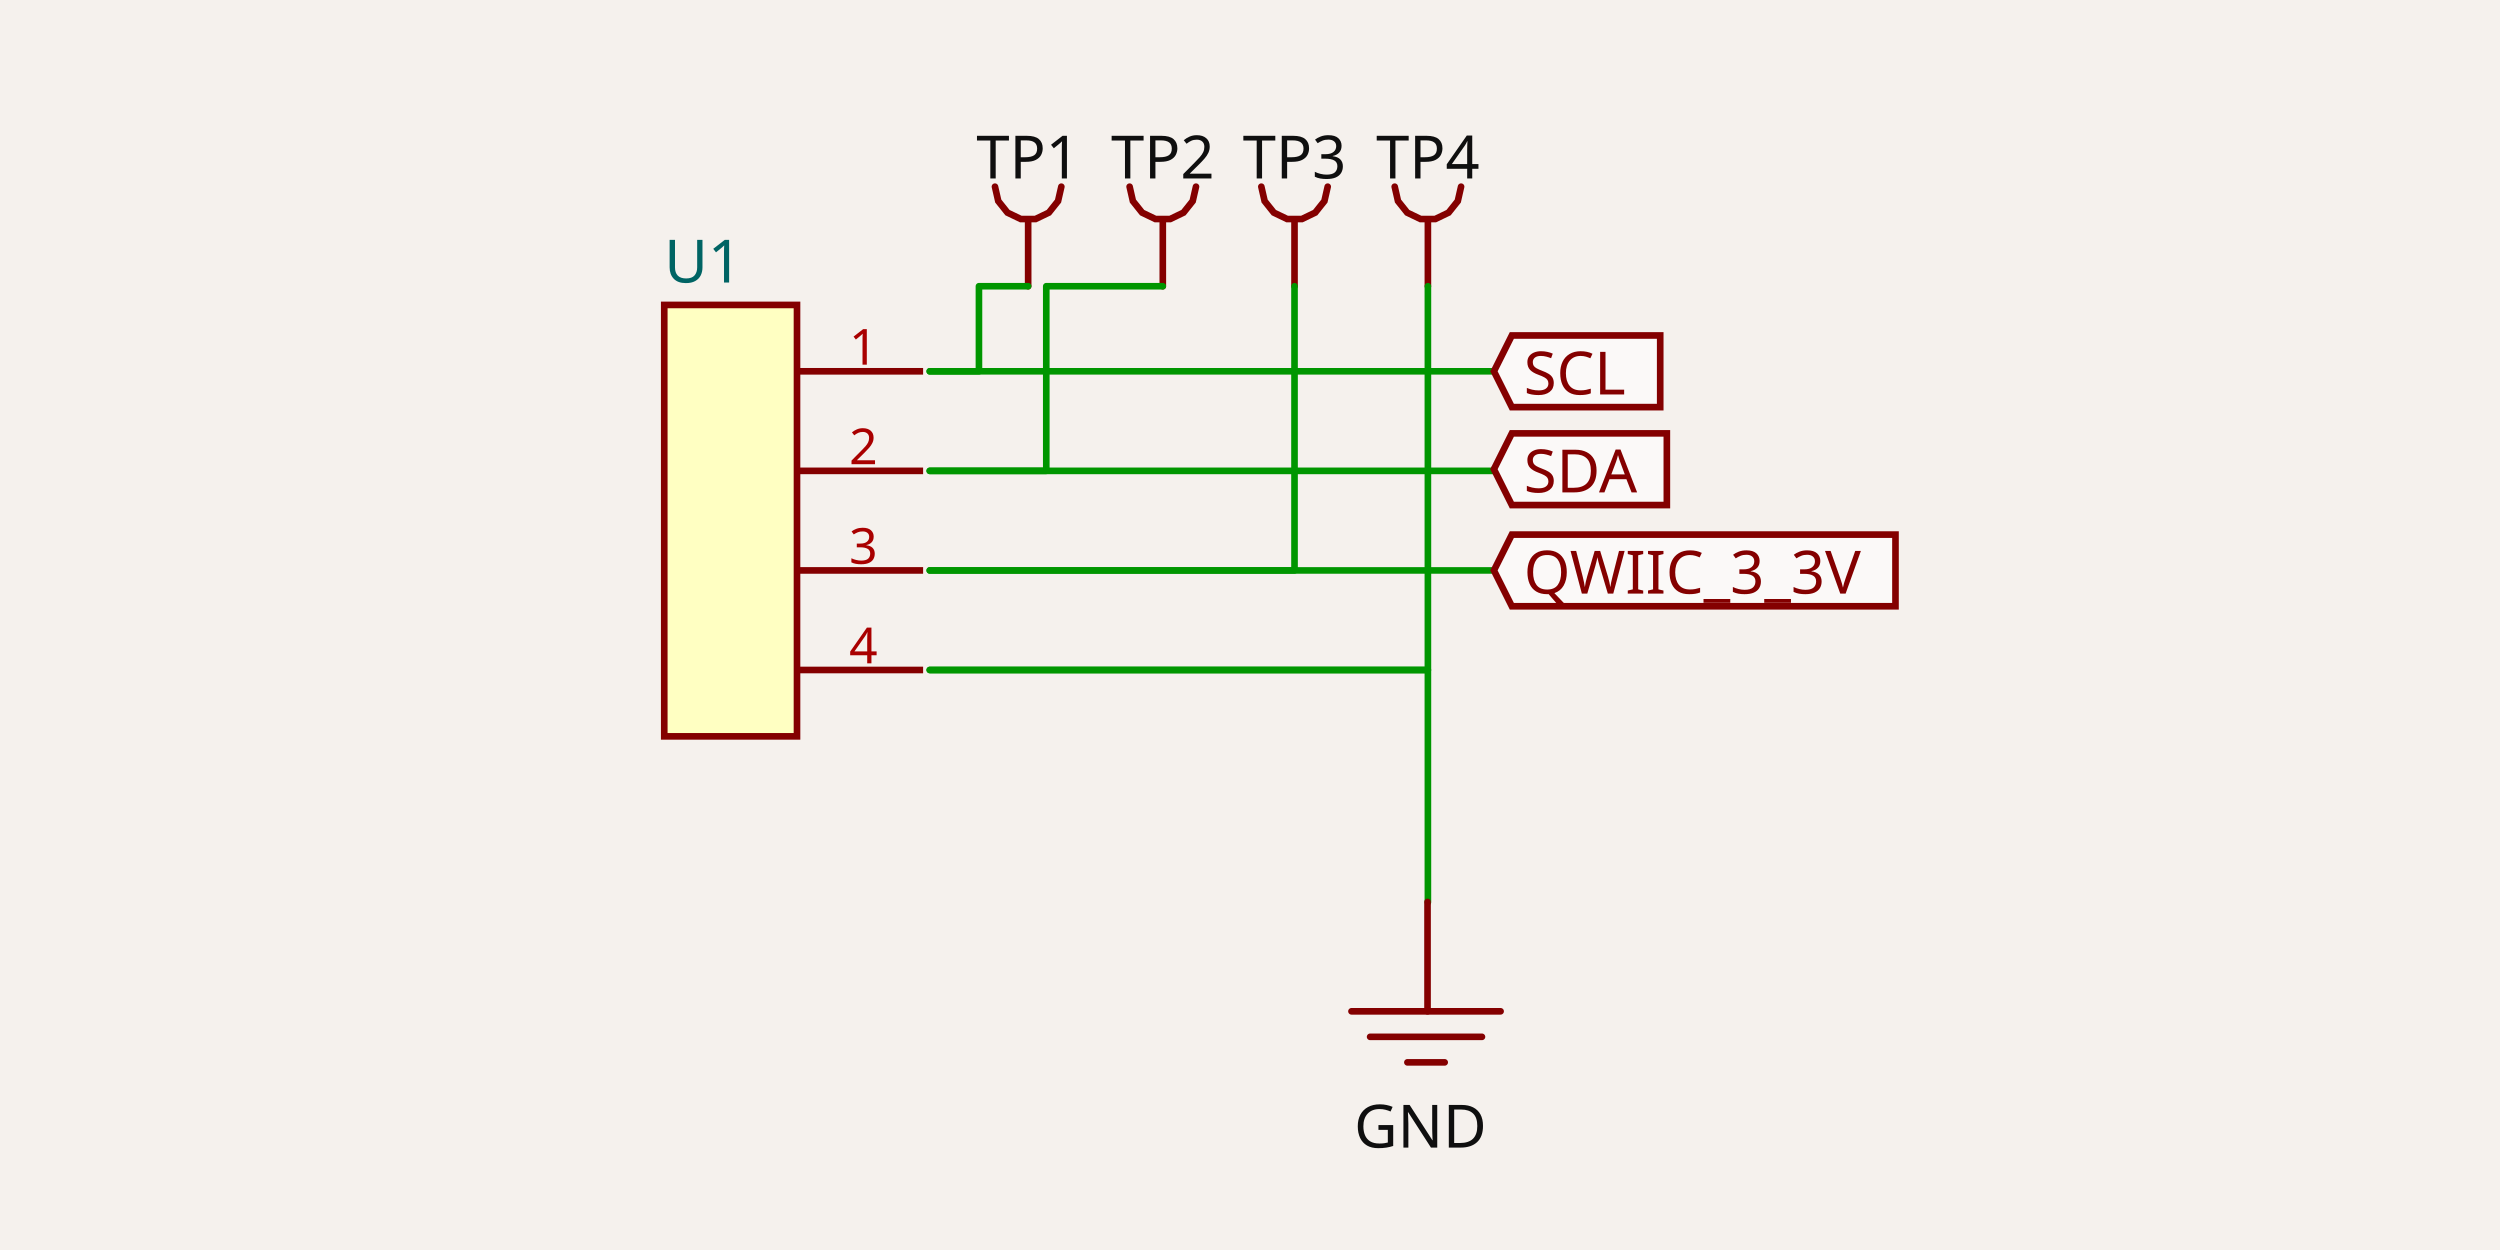
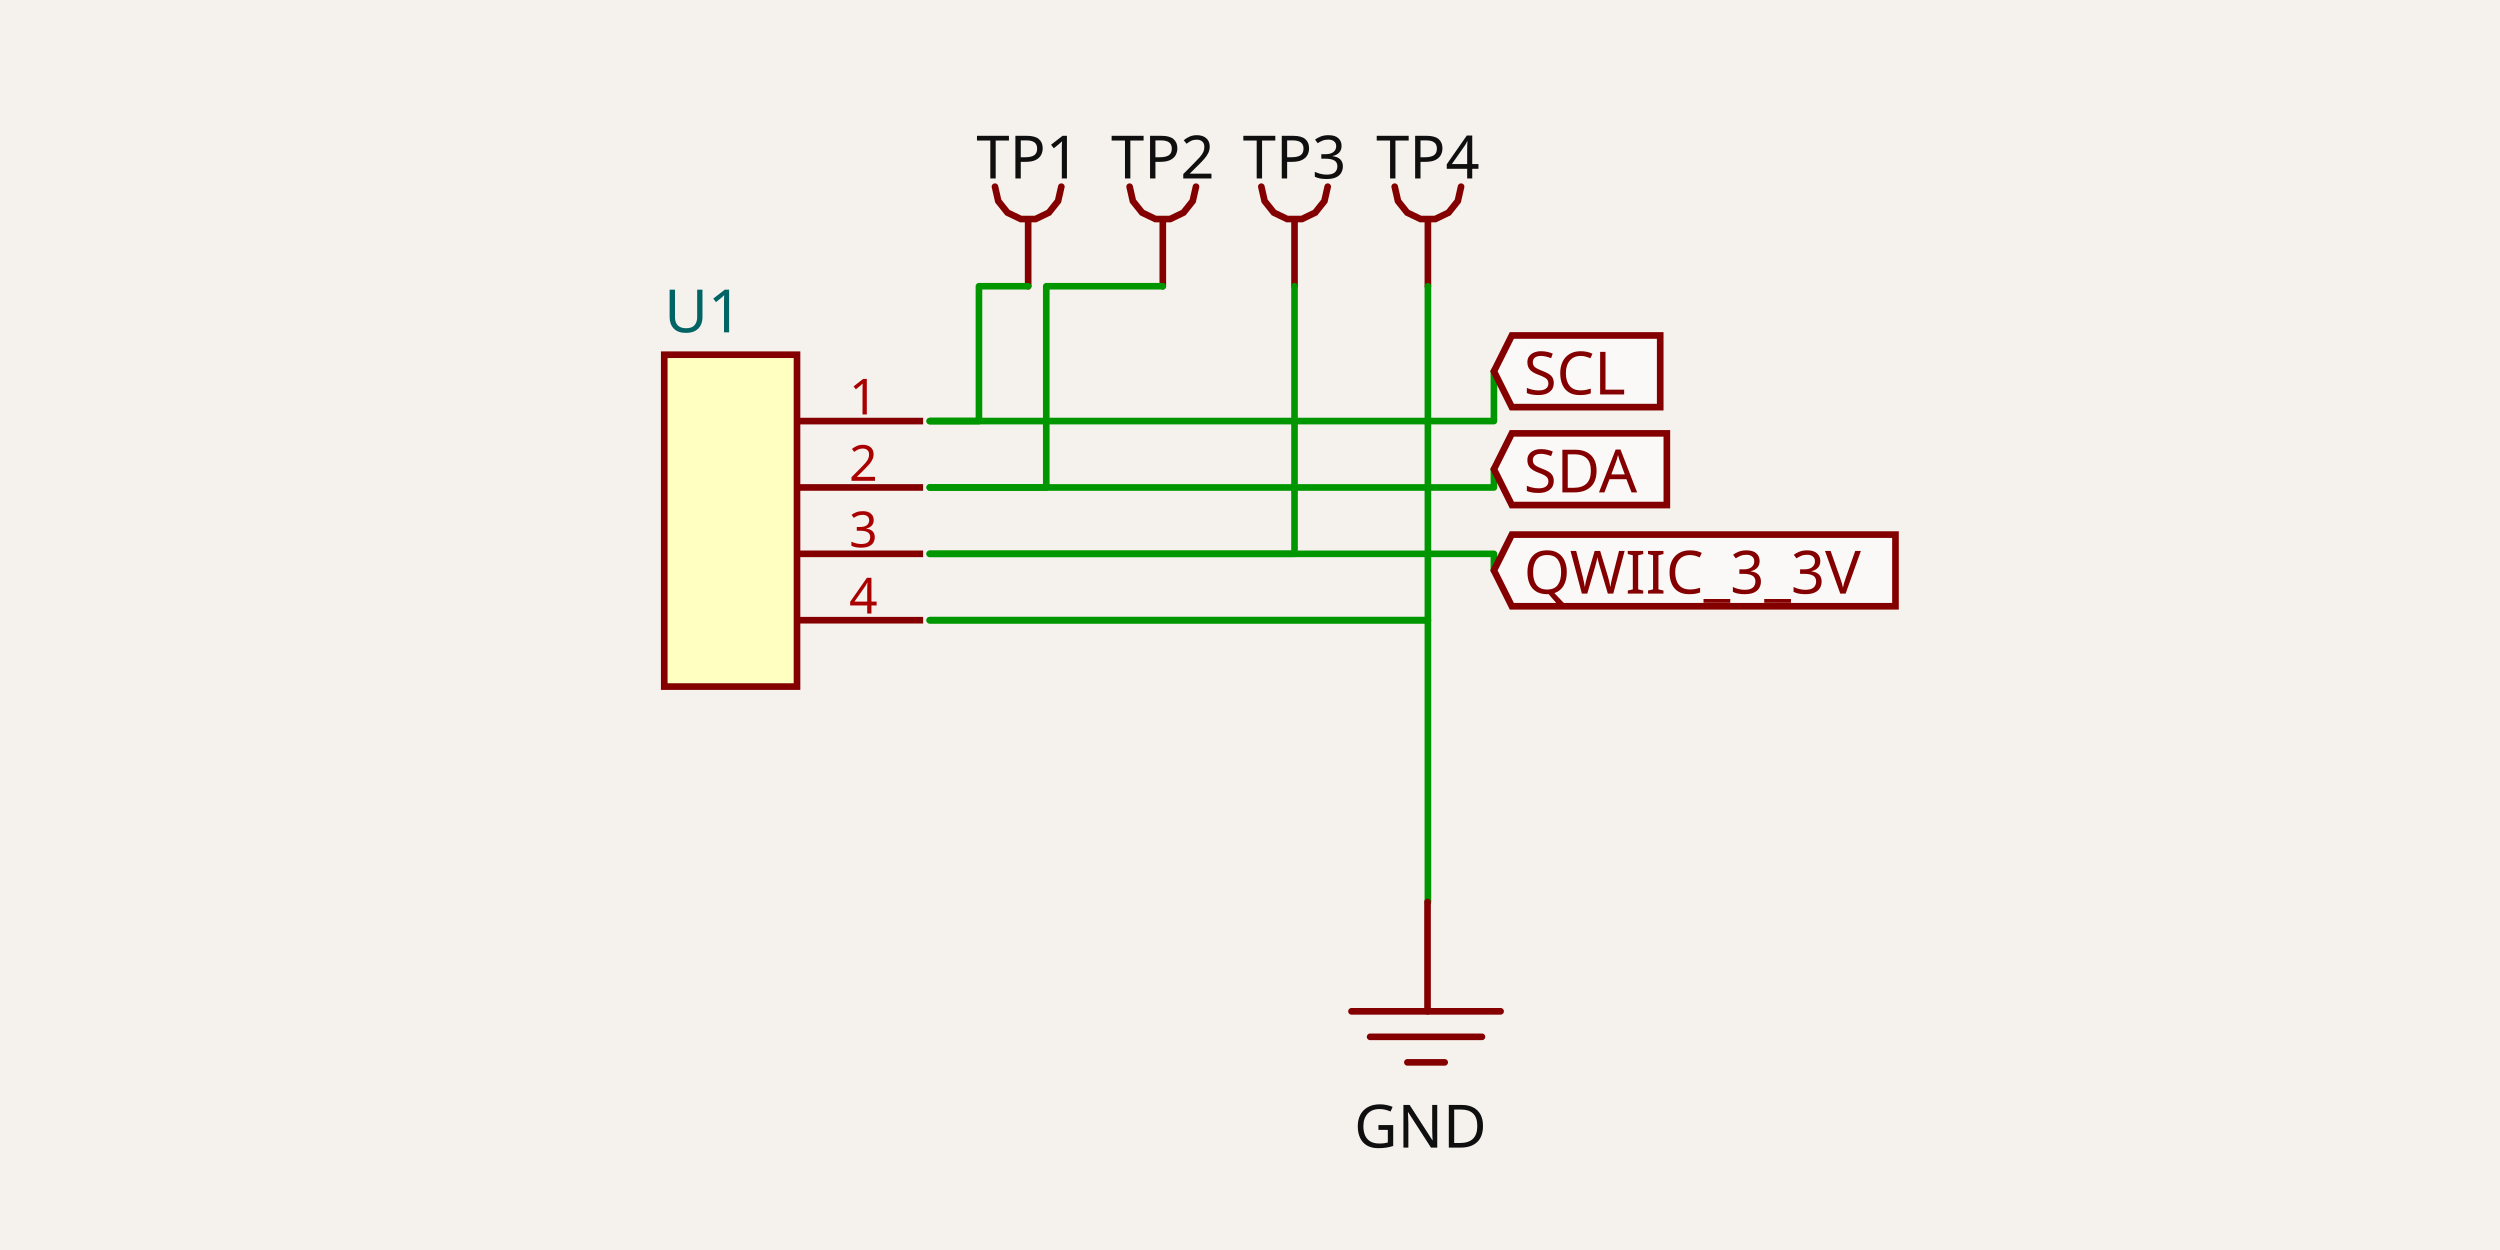
<svg xmlns="http://www.w3.org/2000/svg" width="1200" height="600" style="background-color: rgb(245, 241, 237)" data-real-to-screen-transform="matrix(159.2961798937,0,0,-159.2961798937,350.7014784663,249.9094755749)" data-software-used-string="@tscircuit/core@0.0.555">
  <style>
              .boundary { fill: rgb(245, 241, 237); }
              .schematic-boundary { fill: none; stroke: #fff; }
              .component { fill: none; stroke: rgb(132, 0, 0); }
              .chip { fill: rgb(255, 255, 194); stroke: rgb(132, 0, 0); }
              .component-pin { fill: none; stroke: rgb(132, 0, 0); }
              .trace:hover {
                filter: invert(1);
              }
              .trace:hover .trace-crossing-outline {
                opacity: 0;
              }
              .trace:hover .trace-junction {
                filter: invert(1);
              }
              .text { font-family: sans-serif; fill: rgb(0, 150, 0); }
              .pin-number { fill: rgb(169, 0, 0); }
              .port-label { fill: rgb(0, 100, 100); }
              .component-name { fill: rgb(0, 100, 100); }
            </style>
  <rect class="boundary" x="0" y="0" width="1200" height="600" />
  <g data-circuit-json-type="schematic_component" data-schematic-component-id="schematic_component_0">
-     <rect class="component chip" x="318.842" y="146.367" width="63.718" height="207.085" stroke-width="3.186px" fill="rgb(255, 255, 194)" stroke="rgb(132, 0, 0)" />
-     <rect class="component-overlay" x="318.842" y="146.367" width="63.718" height="207.085" fill="transparent" />
-     <text x="318.842" y="374.16" fill="#006464" text-anchor="start" dominant-baseline="middle" font-family="sans-serif" font-size="28.673px" transform="rotate(0, 318.8422, 374.1605)" />
-     <text x="318.842" y="125.658" fill="#006464" text-anchor="start" dominant-baseline="middle" font-family="sans-serif" font-size="28.673px" transform="rotate(0, 318.8422, 125.6585)">U1</text>
-     <line class="component-pin" x1="443.093" y1="178.226" x2="382.561" y2="178.226" stroke-width="3.186px" />
-     <text class="pin-number" x="414.42" y="175.04" style="font-family: sans-serif;" fill="rgb(169, 0, 0)" text-anchor="middle" dominant-baseline="auto" font-size="23.894px" transform="">1</text>
-     <line class="component-pin" x1="443.093" y1="226.015" x2="382.561" y2="226.015" stroke-width="3.186px" />
-     <text class="pin-number" x="414.42" y="222.829" style="font-family: sans-serif;" fill="rgb(169, 0, 0)" text-anchor="middle" dominant-baseline="auto" font-size="23.894px" transform="">2</text>
-     <line class="component-pin" x1="443.093" y1="273.804" x2="382.561" y2="273.804" stroke-width="3.186px" />
-     <text class="pin-number" x="414.42" y="270.618" style="font-family: sans-serif;" fill="rgb(169, 0, 0)" text-anchor="middle" dominant-baseline="auto" font-size="23.894px" transform="">3</text>
-     <line class="component-pin" x1="443.093" y1="321.593" x2="382.561" y2="321.593" stroke-width="3.186px" />
-     <text class="pin-number" x="414.42" y="318.407" style="font-family: sans-serif;" fill="rgb(169, 0, 0)" text-anchor="middle" dominant-baseline="auto" font-size="23.894px" transform="">4</text>
+     <rect class="component chip" x="318.842" y="170.261" width="63.718" height="159.296" stroke-width="3.186px" fill="rgb(255, 255, 194)" stroke="rgb(132, 0, 0)" />
+     <rect class="component-overlay" x="318.842" y="170.261" width="63.718" height="159.296" fill="transparent" />
+     <text x="318.842" y="350.266" fill="#006464" text-anchor="start" dominant-baseline="middle" font-family="sans-serif" font-size="28.673px" transform="rotate(0, 318.8422, 350.2661)" />
+     <text x="318.842" y="149.553" fill="#006464" text-anchor="start" dominant-baseline="middle" font-family="sans-serif" font-size="28.673px" transform="rotate(0, 318.8422, 149.5529)">U1</text>
+     <line class="component-pin" x1="443.093" y1="202.121" x2="382.561" y2="202.121" stroke-width="3.186px" />
+     <text class="pin-number" x="414.42" y="198.935" style="font-family: sans-serif;" fill="rgb(169, 0, 0)" text-anchor="middle" dominant-baseline="auto" font-size="23.894px" transform="">1</text>
+     <line class="component-pin" x1="443.093" y1="233.98" x2="382.561" y2="233.98" stroke-width="3.186px" />
+     <text class="pin-number" x="414.42" y="230.794" style="font-family: sans-serif;" fill="rgb(169, 0, 0)" text-anchor="middle" dominant-baseline="auto" font-size="23.894px" transform="">2</text>
+     <line class="component-pin" x1="443.093" y1="265.839" x2="382.561" y2="265.839" stroke-width="3.186px" />
+     <text class="pin-number" x="414.42" y="262.653" style="font-family: sans-serif;" fill="rgb(169, 0, 0)" text-anchor="middle" dominant-baseline="auto" font-size="23.894px" transform="">3</text>
+     <line class="component-pin" x1="443.093" y1="297.698" x2="382.561" y2="297.698" stroke-width="3.186px" />
+     <text class="pin-number" x="414.42" y="294.512" style="font-family: sans-serif;" fill="rgb(169, 0, 0)" text-anchor="middle" dominant-baseline="auto" font-size="23.894px" transform="">4</text>
  </g>
  <g data-circuit-json-type="schematic_component" data-schematic-component-id="schematic_component_1">
    <rect class="component-overlay" x="477.584" y="89.604" width="31.859" height="47.789" fill="transparent" />
    <path d="M 493.513 137.393 L 493.513 105.534" stroke="rgb(132, 0, 0)" fill="none" stroke-width="3.186px" stroke-linecap="round" />
    <path d="M 477.584 89.604 L 479.161 96.516 L 483.581 102.058 L 489.969 105.134 L 497.058 105.134 L 503.445 102.058 L 507.865 96.516 L 509.443 89.604" stroke="rgb(132, 0, 0)" fill="none" stroke-width="3.186px" stroke-linecap="round" />
    <text x="493.513" y="85.652" fill="rgb(15, 15, 15)" font-family="sans-serif" text-anchor="middle" dominant-baseline="auto" font-size="28.673px">TP1</text>
  </g>
  <g data-circuit-json-type="schematic_component" data-schematic-component-id="schematic_component_2">
    <rect class="component-overlay" x="542.214" y="89.604" width="31.859" height="47.789" fill="transparent" />
    <path d="M 558.144 137.393 L 558.144 105.534" stroke="rgb(132, 0, 0)" fill="none" stroke-width="3.186px" stroke-linecap="round" />
    <path d="M 542.214 89.604 L 543.792 96.516 L 548.212 102.058 L 554.599 105.134 L 561.689 105.134 L 568.076 102.058 L 572.496 96.516 L 574.074 89.604" stroke="rgb(132, 0, 0)" fill="none" stroke-width="3.186px" stroke-linecap="round" />
    <text x="558.144" y="85.652" fill="rgb(15, 15, 15)" font-family="sans-serif" text-anchor="middle" dominant-baseline="auto" font-size="28.673px">TP2</text>
  </g>
  <g data-circuit-json-type="schematic_component" data-schematic-component-id="schematic_component_3">
    <rect class="component-overlay" x="605.439" y="89.604" width="31.859" height="47.789" fill="transparent" />
    <path d="M 621.369 137.393 L 621.369 105.534" stroke="rgb(132, 0, 0)" fill="none" stroke-width="3.186px" stroke-linecap="round" />
    <path d="M 605.439 89.604 L 607.017 96.516 L 611.437 102.058 L 617.824 105.134 L 624.914 105.134 L 631.301 102.058 L 635.721 96.516 L 637.299 89.604" stroke="rgb(132, 0, 0)" fill="none" stroke-width="3.186px" stroke-linecap="round" />
    <text x="621.369" y="85.652" fill="rgb(15, 15, 15)" font-family="sans-serif" text-anchor="middle" dominant-baseline="auto" font-size="28.673px">TP3</text>
  </g>
  <g data-circuit-json-type="schematic_component" data-schematic-component-id="schematic_component_4">
    <rect class="component-overlay" x="669.458" y="89.604" width="31.859" height="47.789" fill="transparent" />
    <path d="M 685.388 137.393 L 685.388 105.534" stroke="rgb(132, 0, 0)" fill="none" stroke-width="3.186px" stroke-linecap="round" />
    <path d="M 669.458 89.604 L 671.036 96.516 L 675.456 102.058 L 681.843 105.134 L 688.932 105.134 L 695.32 102.058 L 699.74 96.516 L 701.317 89.604" stroke="rgb(132, 0, 0)" fill="none" stroke-width="3.186px" stroke-linecap="round" />
    <text x="685.388" y="85.652" fill="rgb(15, 15, 15)" font-family="sans-serif" text-anchor="middle" dominant-baseline="auto" font-size="28.673px">TP4</text>
  </g>
  <g class="trace" data-circuit-json-type="schematic_trace" data-schematic-trace-id="schematic_trace_0">
-     <path d="M 446.279 178.226 L 469.896 178.226 L 469.896 137.393 L 493.513 137.393" class="trace-invisible-hover-outline" stroke="rgb(0, 150, 0)" fill="none" stroke-width="25.487px" stroke-linecap="round" opacity="0" stroke-linejoin="round" />
-     <path d="M 446.279 178.226 L 469.896 178.226 L 469.896 137.393 L 493.513 137.393" stroke="rgb(0, 150, 0)" fill="none" stroke-width="3.186px" stroke-linecap="round" stroke-linejoin="round" />
+     <path d="M 446.279 202.121 L 469.896 202.121 L 469.896 137.393 L 493.513 137.393" class="trace-invisible-hover-outline" stroke="rgb(0, 150, 0)" fill="none" stroke-width="25.487px" stroke-linecap="round" opacity="0" stroke-linejoin="round" />
+     <path d="M 446.279 202.121 L 469.896 202.121 L 469.896 137.393 L 493.513 137.393" stroke="rgb(0, 150, 0)" fill="none" stroke-width="3.186px" stroke-linecap="round" stroke-linejoin="round" />
  </g>
  <g class="trace" data-circuit-json-type="schematic_trace" data-schematic-trace-id="schematic_trace_1">
-     <path d="M 446.279 226.015 L 502.212 226.015 L 502.212 137.393 L 558.144 137.393" class="trace-invisible-hover-outline" stroke="rgb(0, 150, 0)" fill="none" stroke-width="25.487px" stroke-linecap="round" opacity="0" stroke-linejoin="round" />
-     <path d="M 446.279 226.015 L 502.212 226.015 L 502.212 137.393 L 558.144 137.393" stroke="rgb(0, 150, 0)" fill="none" stroke-width="3.186px" stroke-linecap="round" stroke-linejoin="round" />
+     <path d="M 446.279 233.98 L 502.212 233.98 L 502.212 137.393 L 558.144 137.393" class="trace-invisible-hover-outline" stroke="rgb(0, 150, 0)" fill="none" stroke-width="25.487px" stroke-linecap="round" opacity="0" stroke-linejoin="round" />
+     <path d="M 446.279 233.98 L 502.212 233.98 L 502.212 137.393 L 558.144 137.393" stroke="rgb(0, 150, 0)" fill="none" stroke-width="3.186px" stroke-linecap="round" stroke-linejoin="round" />
  </g>
  <g class="trace" data-circuit-json-type="schematic_trace" data-schematic-trace-id="schematic_trace_2">
-     <path d="M 446.279 273.804 L 621.369 273.804 L 621.369 137.393" class="trace-invisible-hover-outline" stroke="rgb(0, 150, 0)" fill="none" stroke-width="25.487px" stroke-linecap="round" opacity="0" stroke-linejoin="round" />
-     <path d="M 446.279 273.804 L 621.369 273.804 L 621.369 137.393" stroke="rgb(0, 150, 0)" fill="none" stroke-width="3.186px" stroke-linecap="round" stroke-linejoin="round" />
+     <path d="M 446.279 265.839 L 621.369 265.839 L 621.369 137.393" class="trace-invisible-hover-outline" stroke="rgb(0, 150, 0)" fill="none" stroke-width="25.487px" stroke-linecap="round" opacity="0" stroke-linejoin="round" />
+     <path d="M 446.279 265.839 L 621.369 265.839 L 621.369 137.393" stroke="rgb(0, 150, 0)" fill="none" stroke-width="3.186px" stroke-linecap="round" stroke-linejoin="round" />
  </g>
  <g class="trace" data-circuit-json-type="schematic_trace" data-schematic-trace-id="schematic_trace_3">
-     <path d="M 446.279 321.593 L 685.388 321.593 L 685.388 137.393" class="trace-invisible-hover-outline" stroke="rgb(0, 150, 0)" fill="none" stroke-width="25.487px" stroke-linecap="round" opacity="0" stroke-linejoin="round" />
-     <path d="M 446.279 321.593 L 685.388 321.593 L 685.388 137.393" stroke="rgb(0, 150, 0)" fill="none" stroke-width="3.186px" stroke-linecap="round" stroke-linejoin="round" />
+     <path d="M 446.279 297.698 L 685.388 297.698 L 685.388 137.393" class="trace-invisible-hover-outline" stroke="rgb(0, 150, 0)" fill="none" stroke-width="25.487px" stroke-linecap="round" opacity="0" stroke-linejoin="round" />
+     <path d="M 446.279 297.698 L 685.388 297.698 L 685.388 137.393" stroke="rgb(0, 150, 0)" fill="none" stroke-width="3.186px" stroke-linecap="round" stroke-linejoin="round" />
  </g>
  <g class="trace" data-circuit-json-type="schematic_trace" data-schematic-trace-id="schematic_trace_4">
-     <path d="M 446.279 321.593 L 685.388 321.593 L 685.388 433.1" class="trace-invisible-hover-outline" stroke="rgb(0, 150, 0)" fill="none" stroke-width="25.487px" stroke-linecap="round" opacity="0" stroke-linejoin="round" />
-     <path d="M 446.279 321.593 L 685.388 321.593 L 685.388 433.1" stroke="rgb(0, 150, 0)" fill="none" stroke-width="3.186px" stroke-linecap="round" stroke-linejoin="round" />
+     <path d="M 446.279 297.698 L 685.388 297.698 L 685.388 433.1" class="trace-invisible-hover-outline" stroke="rgb(0, 150, 0)" fill="none" stroke-width="25.487px" stroke-linecap="round" opacity="0" stroke-linejoin="round" />
+     <path d="M 446.279 297.698 L 685.388 297.698 L 685.388 433.1" stroke="rgb(0, 150, 0)" fill="none" stroke-width="3.186px" stroke-linecap="round" stroke-linejoin="round" />
  </g>
  <g class="trace" data-circuit-json-type="schematic_trace" data-schematic-trace-id="schematic_trace_5">
-     <path d="M 446.279 178.226 L 717.083 178.226" class="trace-invisible-hover-outline" stroke="rgb(0, 150, 0)" fill="none" stroke-width="25.487px" stroke-linecap="round" opacity="0" stroke-linejoin="round" />
-     <path d="M 446.279 178.226 L 717.083 178.226" stroke="rgb(0, 150, 0)" fill="none" stroke-width="3.186px" stroke-linecap="round" stroke-linejoin="round" />
+     <path d="M 446.279 202.121 L 717.083 202.121 L 717.083 178.226" class="trace-invisible-hover-outline" stroke="rgb(0, 150, 0)" fill="none" stroke-width="25.487px" stroke-linecap="round" opacity="0" stroke-linejoin="round" />
+     <path d="M 446.279 202.121 L 717.083 202.121 L 717.083 178.226" stroke="rgb(0, 150, 0)" fill="none" stroke-width="3.186px" stroke-linecap="round" stroke-linejoin="round" />
  </g>
  <g class="trace" data-circuit-json-type="schematic_trace" data-schematic-trace-id="schematic_trace_6">
-     <path d="M 446.279 226.015 L 717.083 226.015 L 717.083 225.219" class="trace-invisible-hover-outline" stroke="rgb(0, 150, 0)" fill="none" stroke-width="25.487px" stroke-linecap="round" opacity="0" stroke-linejoin="round" />
-     <path d="M 446.279 226.015 L 717.083 226.015 L 717.083 225.219" stroke="rgb(0, 150, 0)" fill="none" stroke-width="3.186px" stroke-linecap="round" stroke-linejoin="round" />
+     <path d="M 446.279 233.98 L 717.083 233.98 L 717.083 225.219" class="trace-invisible-hover-outline" stroke="rgb(0, 150, 0)" fill="none" stroke-width="25.487px" stroke-linecap="round" opacity="0" stroke-linejoin="round" />
+     <path d="M 446.279 233.98 L 717.083 233.98 L 717.083 225.219" stroke="rgb(0, 150, 0)" fill="none" stroke-width="3.186px" stroke-linecap="round" stroke-linejoin="round" />
  </g>
  <g class="trace" data-circuit-json-type="schematic_trace" data-schematic-trace-id="schematic_trace_7">
-     <path d="M 446.279 273.804 L 717.083 273.804 L 717.083 273.804" class="trace-invisible-hover-outline" stroke="rgb(0, 150, 0)" fill="none" stroke-width="25.487px" stroke-linecap="round" opacity="0" stroke-linejoin="round" />
-     <path d="M 446.279 273.804 L 717.083 273.804 L 717.083 273.804" stroke="rgb(0, 150, 0)" fill="none" stroke-width="3.186px" stroke-linecap="round" stroke-linejoin="round" />
+     <path d="M 446.279 265.839 L 717.083 265.839 L 717.083 273.804" class="trace-invisible-hover-outline" stroke="rgb(0, 150, 0)" fill="none" stroke-width="25.487px" stroke-linecap="round" opacity="0" stroke-linejoin="round" />
+     <path d="M 446.279 265.839 L 717.083 265.839 L 717.083 273.804" stroke="rgb(0, 150, 0)" fill="none" stroke-width="3.186px" stroke-linecap="round" stroke-linejoin="round" />
  </g>
  <rect class="component-overlay" x="648.711" y="432.927" width="71.575" height="77.008" fill="transparent" />
  <path d="M 685.215 432.927 L 685.215 485.437" stroke="rgb(132, 0, 0)" fill="none" stroke-width="3.186px" stroke-linecap="round" />
  <path d="M 648.711 485.432 L 720.287 485.432" stroke="rgb(132, 0, 0)" fill="none" stroke-width="3.186px" stroke-linecap="round" />
  <path d="M 657.658 497.684 L 711.34 497.684" stroke="rgb(132, 0, 0)" fill="none" stroke-width="3.186px" stroke-linecap="round" />
  <path d="M 675.552 509.936 L 693.446 509.936" stroke="rgb(132, 0, 0)" fill="none" stroke-width="3.186px" stroke-linecap="round" />
  <text x="681.784" y="528.594" fill="rgb(15, 15, 15)" font-family="sans-serif" text-anchor="middle" dominant-baseline="hanging" font-size="28.673px">GND</text>
  <path class="net-label" d="     M 717.083,178.226     L 725.685,161.022     L 796.901,161.022     L 796.901,195.43     L 725.685,195.43     Z   " fill="rgba(255, 255, 255, 0.6)" stroke="rgb(132, 0, 0)" stroke-width="3.186px" />
  <text class="net-label-text" x="731.419" y="178.226" fill="rgb(132, 0, 0)" text-anchor="start" dominant-baseline="central" font-family="sans-serif" font-variant-numeric="tabular-nums" font-size="28.673px" transform="">SCL</text>
  <path class="net-label" d="     M 717.083,225.219     L 725.685,208.015     L 800.087,208.015     L 800.087,242.423     L 725.685,242.423     Z   " fill="rgba(255, 255, 255, 0.6)" stroke="rgb(132, 0, 0)" stroke-width="3.186px" />
  <text class="net-label-text" x="731.419" y="225.219" fill="rgb(132, 0, 0)" text-anchor="start" dominant-baseline="central" font-family="sans-serif" font-variant-numeric="tabular-nums" font-size="28.673px" transform="">SDA</text>
  <path class="net-label" d="     M 717.083,273.804     L 725.685,256.6     L 909.831,256.6     L 909.831,291.008     L 725.685,291.008     Z   " fill="rgba(255, 255, 255, 0.6)" stroke="rgb(132, 0, 0)" stroke-width="3.186px" />
  <text class="net-label-text" x="731.419" y="273.804" fill="rgb(132, 0, 0)" text-anchor="start" dominant-baseline="central" font-family="sans-serif" font-variant-numeric="tabular-nums" font-size="28.673px" transform="">QWIIC_3_3V</text>
</svg>
